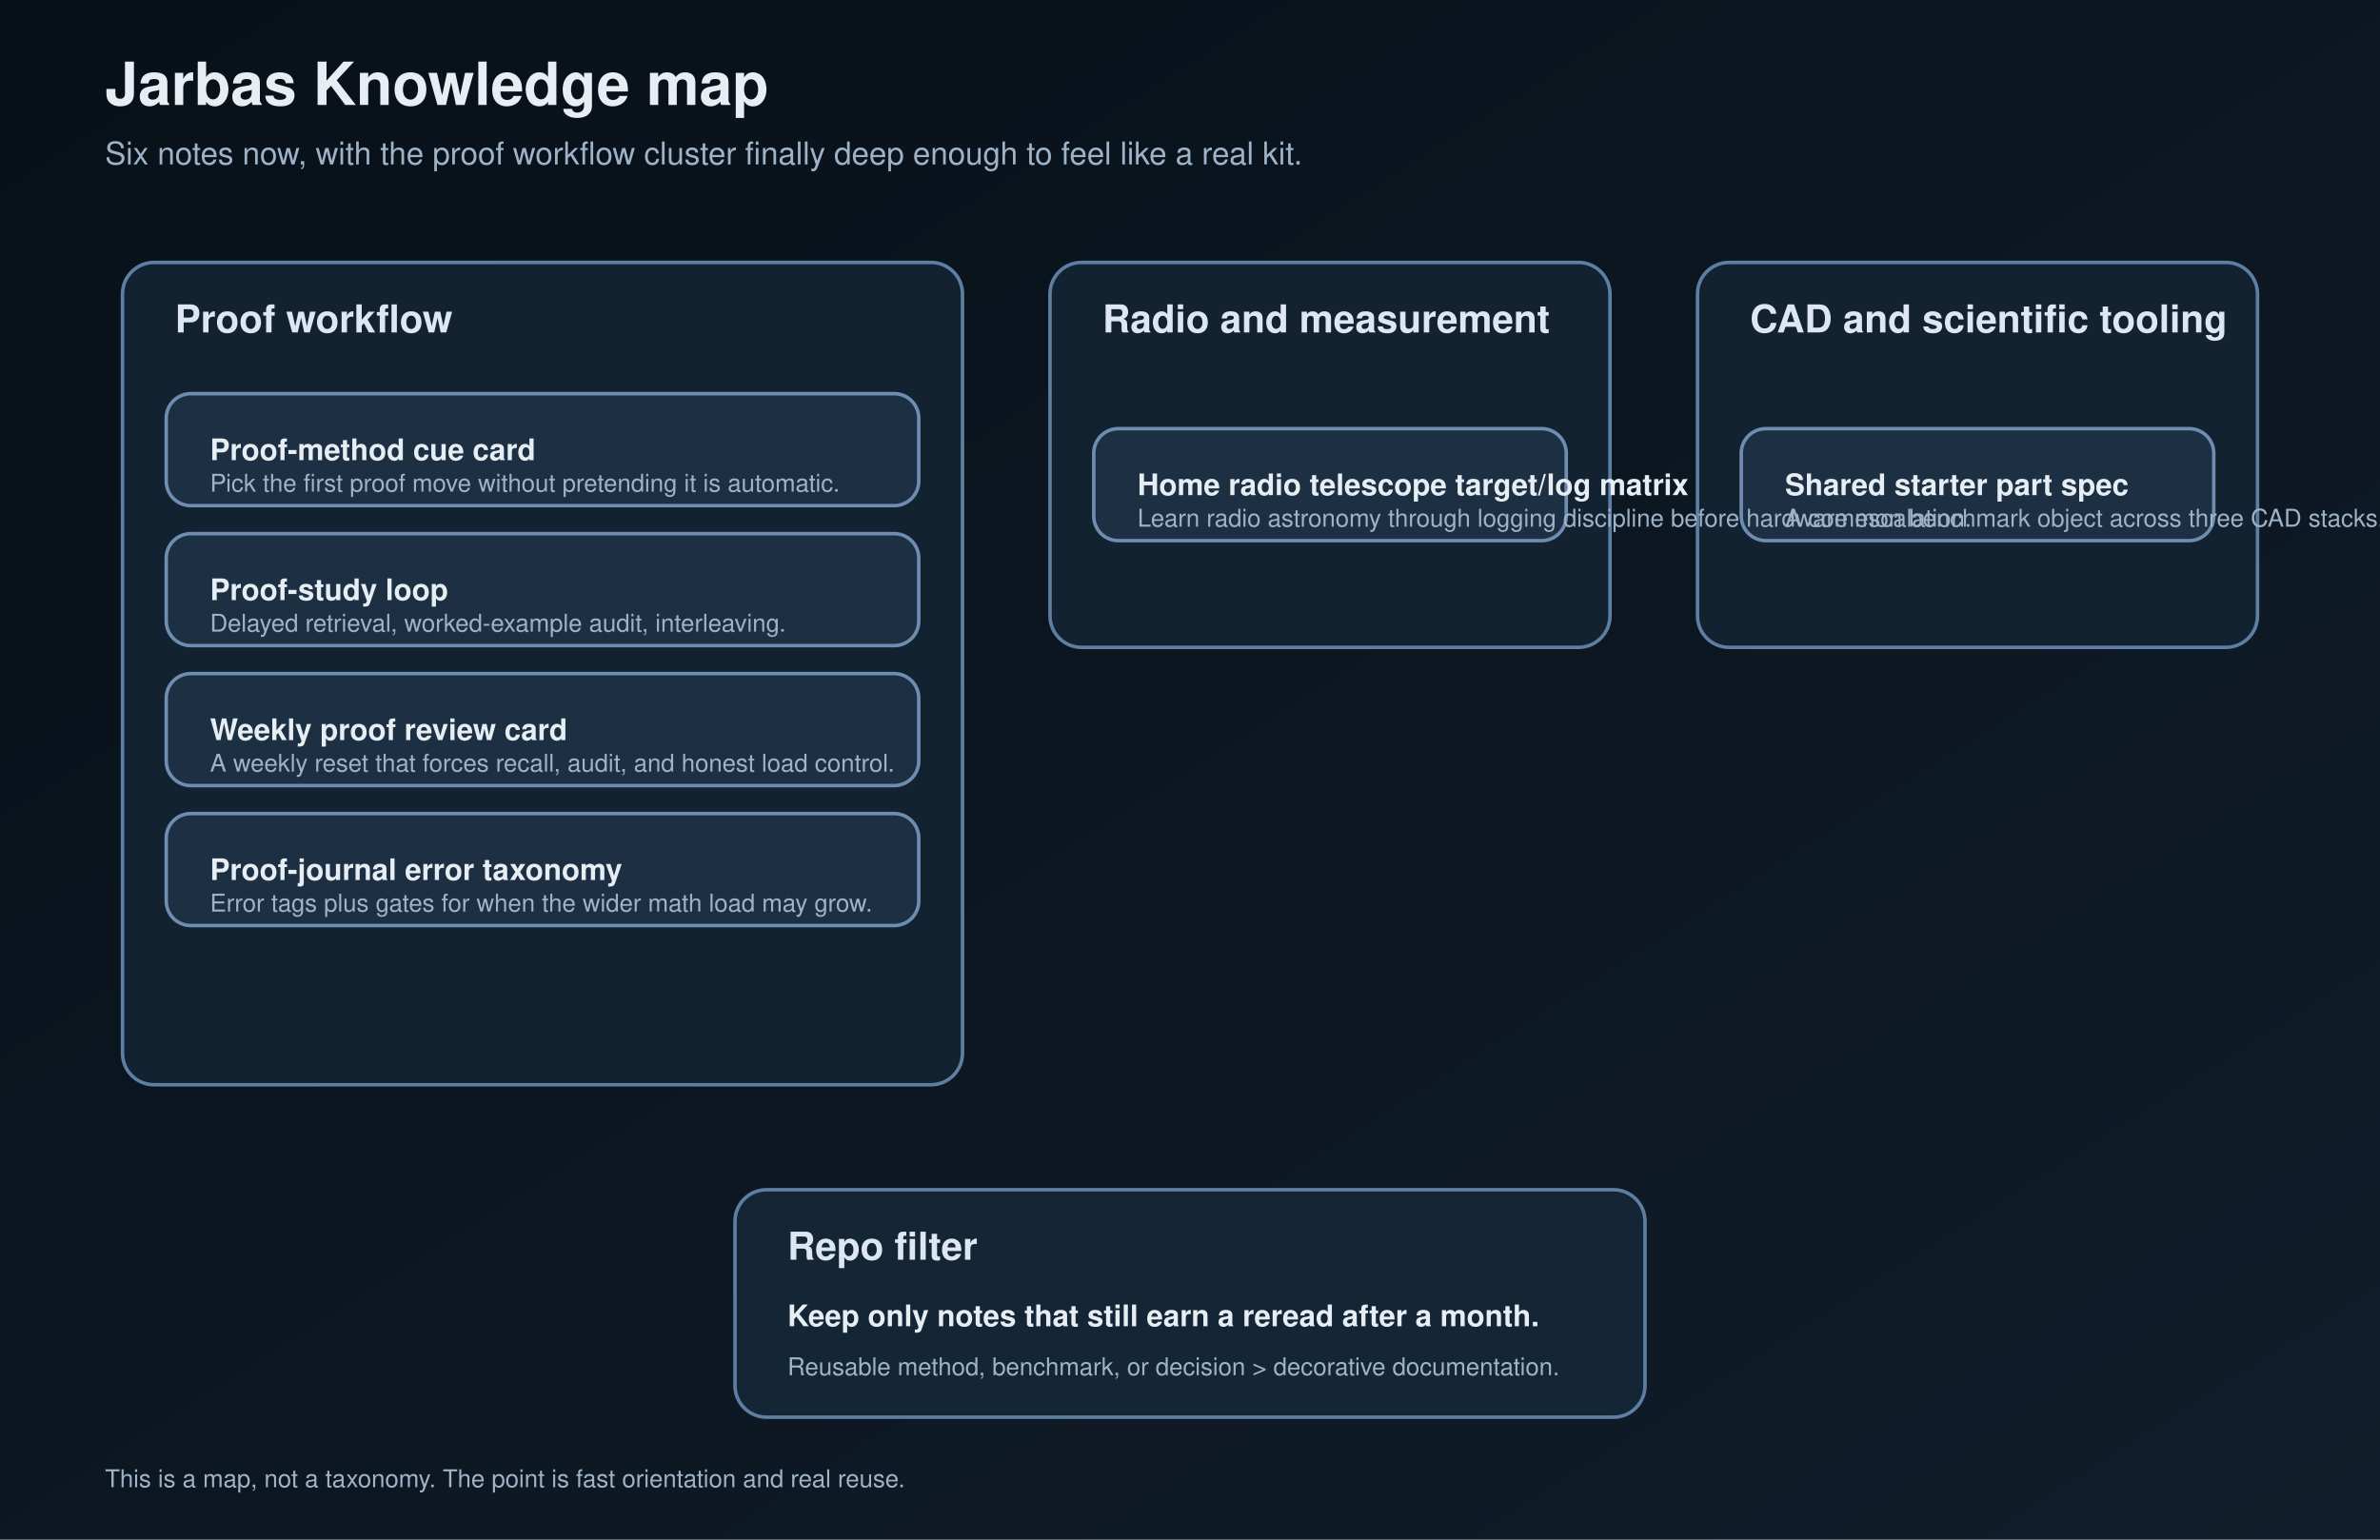
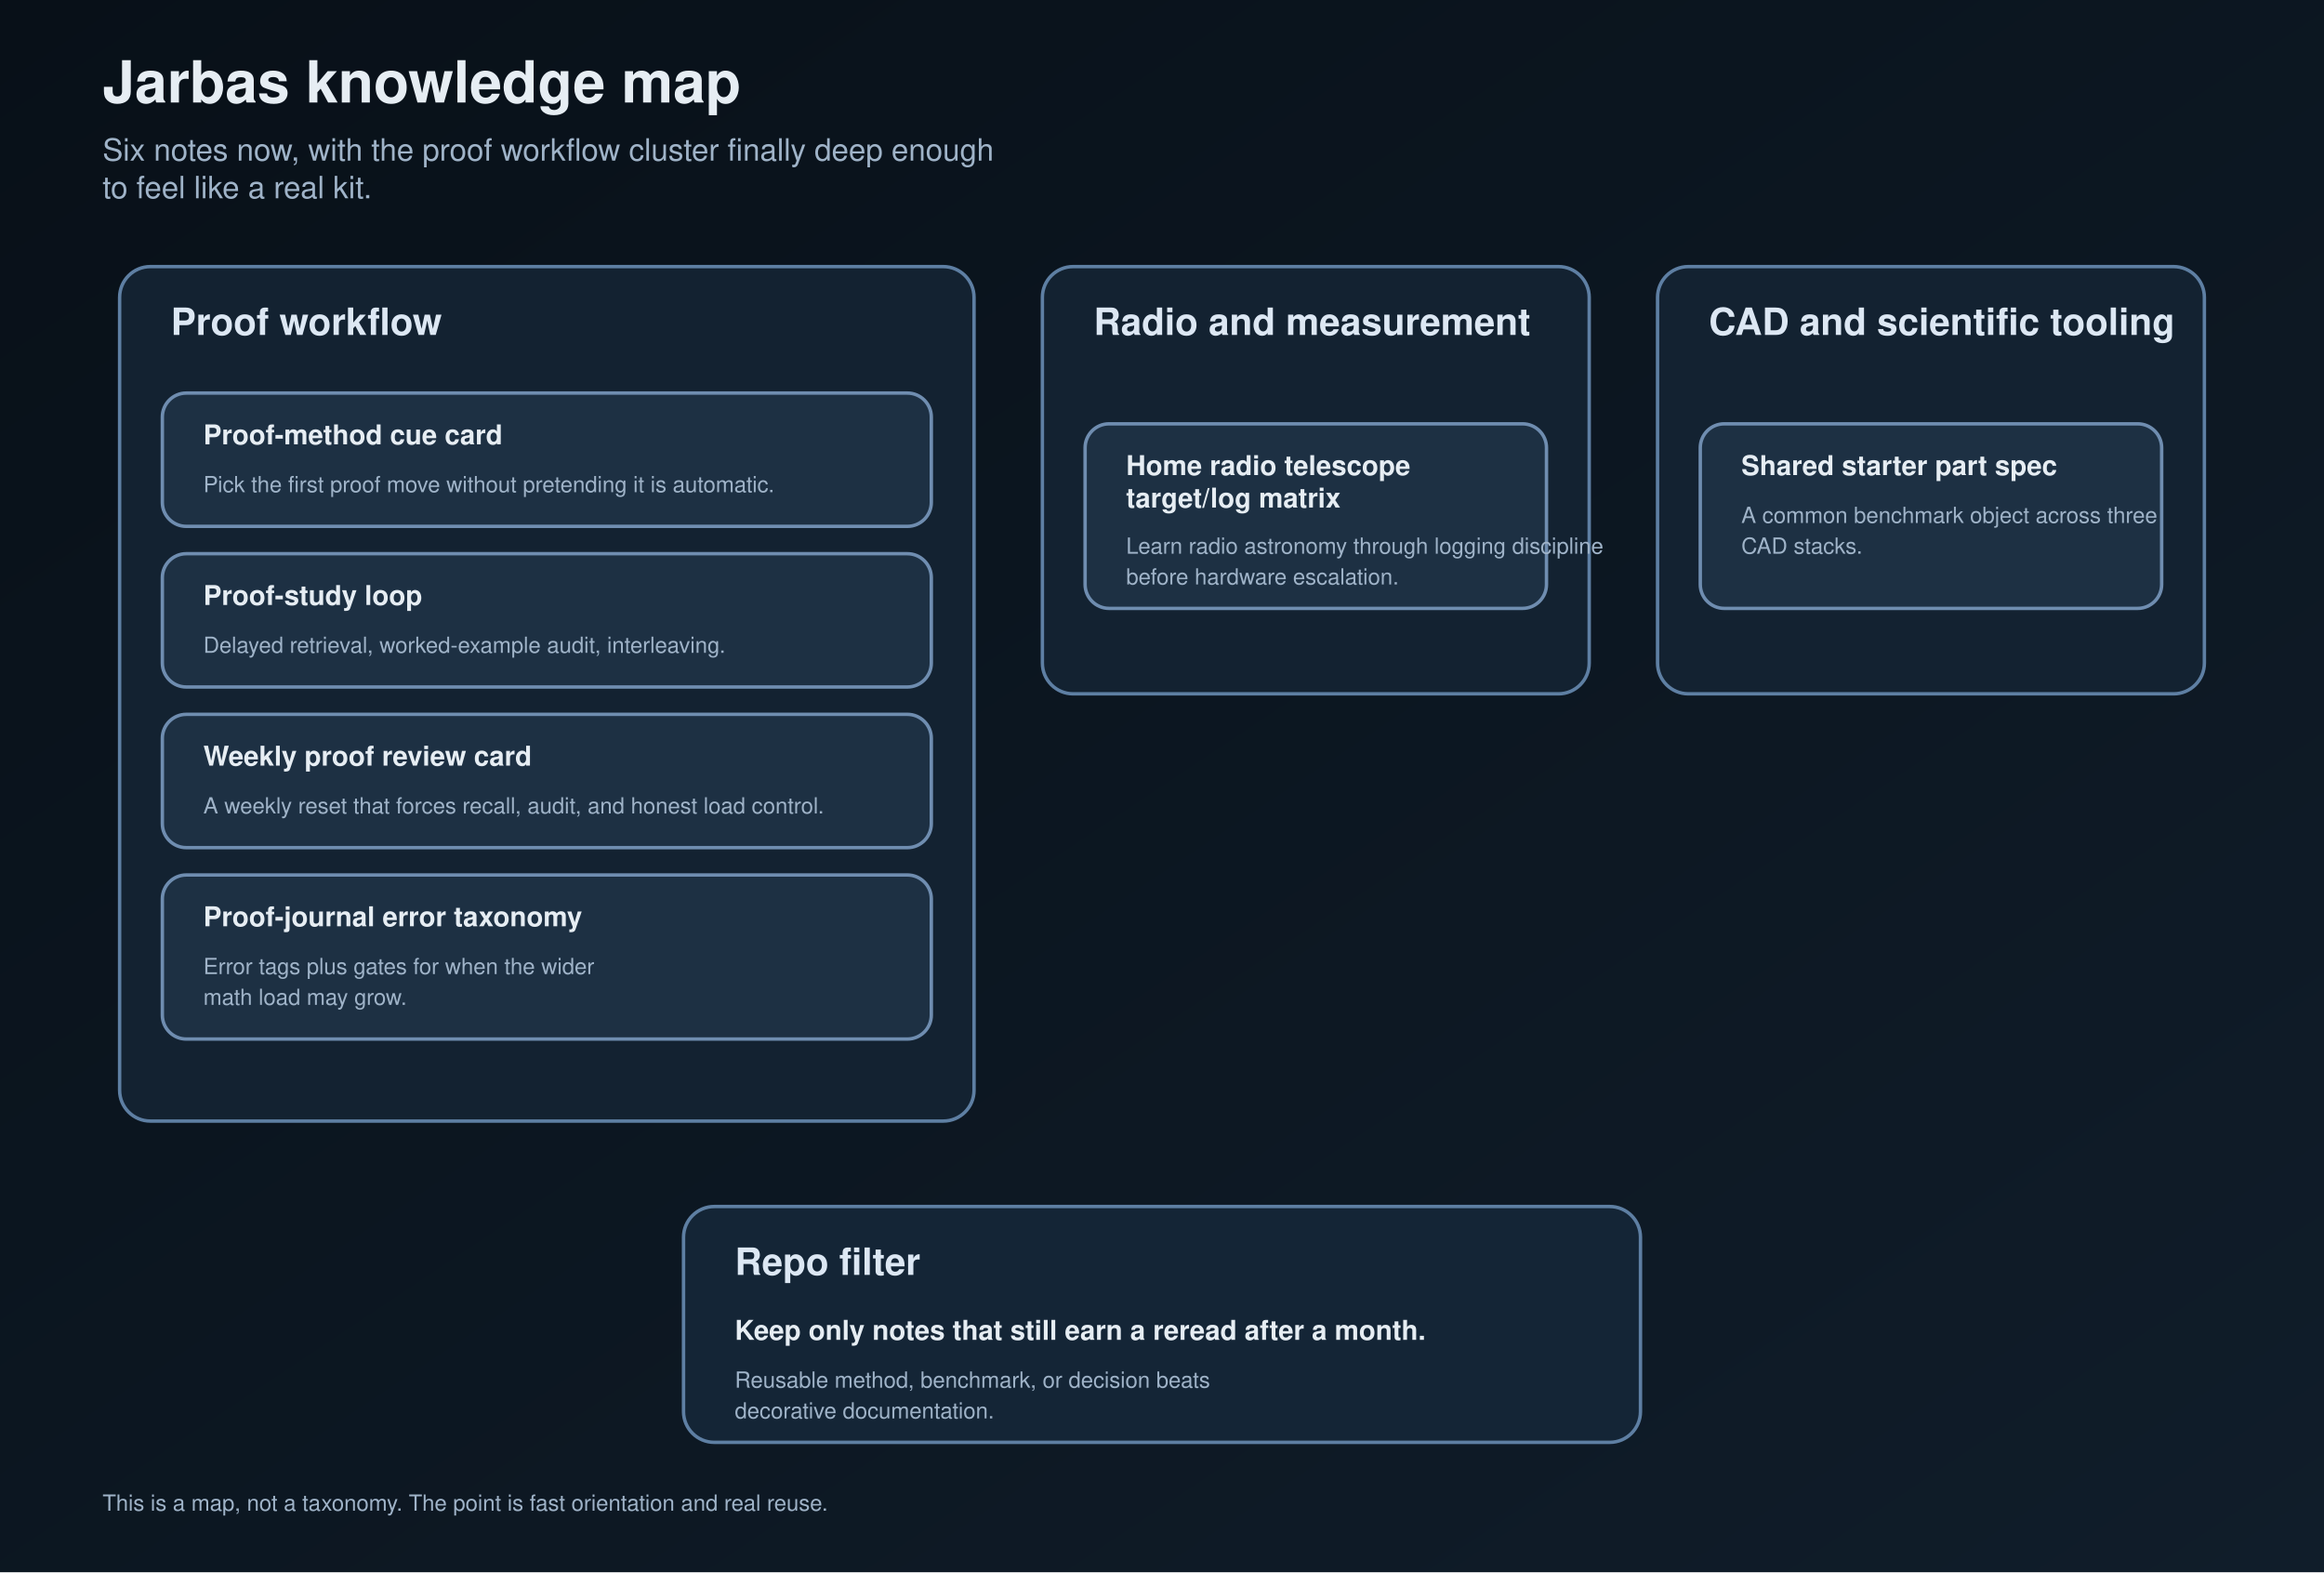
- <svg xmlns="http://www.w3.org/2000/svg" viewBox="0 0 1360 880">
+ <svg xmlns="http://www.w3.org/2000/svg" viewBox="0 0 1360 920">
  <defs>
    <linearGradient id="bg" x1="0" y1="0" x2="1" y2="1">
      <stop offset="0%" stop-color="#081018" />
      <stop offset="100%" stop-color="#101d2a" />
    </linearGradient>
    <style>
    .title { font: 700 34px Helvetica, Arial, sans-serif; fill: #e6edf3; }
    .subtitle { font: 500 18px Helvetica, Arial, sans-serif; fill: #9fb3c8; }
    .cluster { font: 700 22px Helvetica, Arial, sans-serif; fill: #dce7f3; }
-     .note { font: 600 17px Helvetica, Arial, sans-serif; fill: #e6edf3; }
-     .small { font: 500 14px Helvetica, Arial, sans-serif; fill: #9fb3c8; }
+     .note { font: 600 16px Helvetica, Arial, sans-serif; fill: #e6edf3; }
+     .small { font: 500 13px Helvetica, Arial, sans-serif; fill: #9fb3c8; }
  </style>
  </defs>
-   <rect width="1360" height="880" fill="url(#bg)" />
-   <text x="60" y="60" class="title" text-anchor="start">Jarbas Knowledge map</text>
-   <text x="60" y="94" class="subtitle" text-anchor="start">Six notes now, with the proof workflow cluster finally deep enough to feel like a real kit.</text>
-   <rect x="70" y="150" width="480" height="470" rx="18" fill="#132231" stroke="#5e7fa3" stroke-width="2" />
-   <rect x="600" y="150" width="320" height="220" rx="18" fill="#132231" stroke="#5e7fa3" stroke-width="2" />
-   <rect x="970" y="150" width="320" height="220" rx="18" fill="#132231" stroke="#5e7fa3" stroke-width="2" />
-   <rect x="420" y="680" width="520" height="130" rx="18" fill="#142536" stroke="#5e7fa3" stroke-width="2" />
-   <text x="100" y="190" class="cluster" text-anchor="start">Proof workflow</text>
-   <text x="630" y="190" class="cluster" text-anchor="start">Radio and measurement</text>
-   <text x="1000" y="190" class="cluster" text-anchor="start">CAD and scientific tooling</text>
-   <text x="450" y="720" class="cluster" text-anchor="start">Repo filter</text>
-   <rect x="95" y="225" width="430" height="64" rx="14" fill="#1d3043" stroke="#6f8db0" stroke-width="2" />
-   <rect x="95" y="305" width="430" height="64" rx="14" fill="#1d3043" stroke="#6f8db0" stroke-width="2" />
-   <rect x="95" y="385" width="430" height="64" rx="14" fill="#1d3043" stroke="#6f8db0" stroke-width="2" />
-   <rect x="95" y="465" width="430" height="64" rx="14" fill="#1d3043" stroke="#6f8db0" stroke-width="2" />
-   <rect x="625" y="245" width="270" height="64" rx="14" fill="#1d3043" stroke="#6f8db0" stroke-width="2" />
-   <rect x="995" y="245" width="270" height="64" rx="14" fill="#1d3043" stroke="#6f8db0" stroke-width="2" />
-   <text x="120" y="263" class="note" text-anchor="start">Proof-method cue card</text>
-   <text x="120" y="343" class="note" text-anchor="start">Proof-study loop</text>
-   <text x="120" y="423" class="note" text-anchor="start">Weekly proof review card</text>
-   <text x="120" y="503" class="note" text-anchor="start">Proof-journal error taxonomy</text>
-   <text x="650" y="283" class="note" text-anchor="start">Home radio telescope target/log matrix</text>
-   <text x="1020" y="283" class="note" text-anchor="start">Shared starter part spec</text>
-   <text x="120" y="281" class="small" text-anchor="start">Pick the first proof move without pretending it is automatic.</text>
-   <text x="120" y="361" class="small" text-anchor="start">Delayed retrieval, worked-example audit, interleaving.</text>
-   <text x="120" y="441" class="small" text-anchor="start">A weekly reset that forces recall, audit, and honest load control.</text>
-   <text x="120" y="521" class="small" text-anchor="start">Error tags plus gates for when the wider math load may grow.</text>
-   <text x="650" y="301" class="small" text-anchor="start">Learn radio astronomy through logging discipline before hardware escalation.</text>
-   <text x="1020" y="301" class="small" text-anchor="start">A common benchmark object across three CAD stacks.</text>
-   <text x="450" y="758" class="note" text-anchor="start">Keep only notes that still earn a reread after a month.</text>
-   <text x="450" y="786" class="small" text-anchor="start">Reusable method, benchmark, or decision &gt; decorative documentation.</text>
-   <text x="60" y="850" class="small" text-anchor="start">This is a map, not a taxonomy. The point is fast orientation and real reuse.</text>
+   <rect width="1360" height="920" fill="url(#bg)" />
+   <text x="60" y="60" class="title" text-anchor="start">
+     <tspan x="60" dy="0">Jarbas knowledge map</tspan>
+   </text>
+   <text x="60" y="94" class="subtitle" text-anchor="start">
+     <tspan x="60" dy="0">Six notes now, with the proof workflow cluster finally deep enough</tspan>
+     <tspan x="60" dy="22">to feel like a real kit.</tspan>
+   </text>
+   <rect x="70" y="156" width="500" height="500" rx="18" fill="#132231" stroke="#5e7fa3" stroke-width="2" />
+   <rect x="610" y="156" width="320" height="250" rx="18" fill="#132231" stroke="#5e7fa3" stroke-width="2" />
+   <rect x="970" y="156" width="320" height="250" rx="18" fill="#132231" stroke="#5e7fa3" stroke-width="2" />
+   <rect x="400" y="706" width="560" height="138" rx="18" fill="#142536" stroke="#5e7fa3" stroke-width="2" />
+   <text x="100" y="196" class="cluster" text-anchor="start">
+     <tspan x="100" dy="0">Proof workflow</tspan>
+   </text>
+   <text x="640" y="196" class="cluster" text-anchor="start">
+     <tspan x="640" dy="0">Radio and measurement</tspan>
+   </text>
+   <text x="1000" y="196" class="cluster" text-anchor="start">
+     <tspan x="1000" dy="0">CAD and scientific tooling</tspan>
+   </text>
+   <text x="430" y="746" class="cluster" text-anchor="start">
+     <tspan x="430" dy="0">Repo filter</tspan>
+   </text>
+   <rect x="95" y="230" width="450" height="78" rx="14" fill="#1d3043" stroke="#6f8db0" stroke-width="2" />
+   <text x="119" y="260" class="note" text-anchor="start">
+     <tspan x="119" dy="0">Proof-method cue card</tspan>
+   </text>
+   <text x="119" y="288" class="small" text-anchor="start">
+     <tspan x="119" dy="0">Pick the first proof move without pretending it is automatic.</tspan>
+   </text>
+   <rect x="95" y="324" width="450" height="78" rx="14" fill="#1d3043" stroke="#6f8db0" stroke-width="2" />
+   <text x="119" y="354" class="note" text-anchor="start">
+     <tspan x="119" dy="0">Proof-study loop</tspan>
+   </text>
+   <text x="119" y="382" class="small" text-anchor="start">
+     <tspan x="119" dy="0">Delayed retrieval, worked-example audit, interleaving.</tspan>
+   </text>
+   <rect x="95" y="418" width="450" height="78" rx="14" fill="#1d3043" stroke="#6f8db0" stroke-width="2" />
+   <text x="119" y="448" class="note" text-anchor="start">
+     <tspan x="119" dy="0">Weekly proof review card</tspan>
+   </text>
+   <text x="119" y="476" class="small" text-anchor="start">
+     <tspan x="119" dy="0">A weekly reset that forces recall, audit, and honest load control.</tspan>
+   </text>
+   <rect x="95" y="512" width="450" height="96" rx="14" fill="#1d3043" stroke="#6f8db0" stroke-width="2" />
+   <text x="119" y="542" class="note" text-anchor="start">
+     <tspan x="119" dy="0">Proof-journal error taxonomy</tspan>
+   </text>
+   <text x="119" y="570" class="small" text-anchor="start">
+     <tspan x="119" dy="0">Error tags plus gates for when the wider</tspan>
+     <tspan x="119" dy="18">math load may grow.</tspan>
+   </text>
+   <rect x="635" y="248" width="270" height="108" rx="14" fill="#1d3043" stroke="#6f8db0" stroke-width="2" />
+   <text x="659" y="278" class="note" text-anchor="start">
+     <tspan x="659" dy="0">Home radio telescope</tspan>
+     <tspan x="659" dy="19">target/log matrix</tspan>
+   </text>
+   <text x="659" y="324" class="small" text-anchor="start">
+     <tspan x="659" dy="0">Learn radio astronomy through logging discipline</tspan>
+     <tspan x="659" dy="18">before hardware escalation.</tspan>
+   </text>
+   <rect x="995" y="248" width="270" height="108" rx="14" fill="#1d3043" stroke="#6f8db0" stroke-width="2" />
+   <text x="1019" y="278" class="note" text-anchor="start">
+     <tspan x="1019" dy="0">Shared starter part spec</tspan>
+   </text>
+   <text x="1019" y="306" class="small" text-anchor="start">
+     <tspan x="1019" dy="0">A common benchmark object across three</tspan>
+     <tspan x="1019" dy="18">CAD stacks.</tspan>
+   </text>
+   <text x="430" y="784" class="note" text-anchor="start">
+     <tspan x="430" dy="0">Keep only notes that still earn a reread after a month.</tspan>
+   </text>
+   <text x="430" y="812" class="small" text-anchor="start">
+     <tspan x="430" dy="0">Reusable method, benchmark, or decision beats</tspan>
+     <tspan x="430" dy="18">decorative documentation.</tspan>
+   </text>
+   <text x="60" y="884" class="small" text-anchor="start">
+     <tspan x="60" dy="0">This is a map, not a taxonomy. The point is fast orientation and real reuse.</tspan>
+   </text>
</svg>
